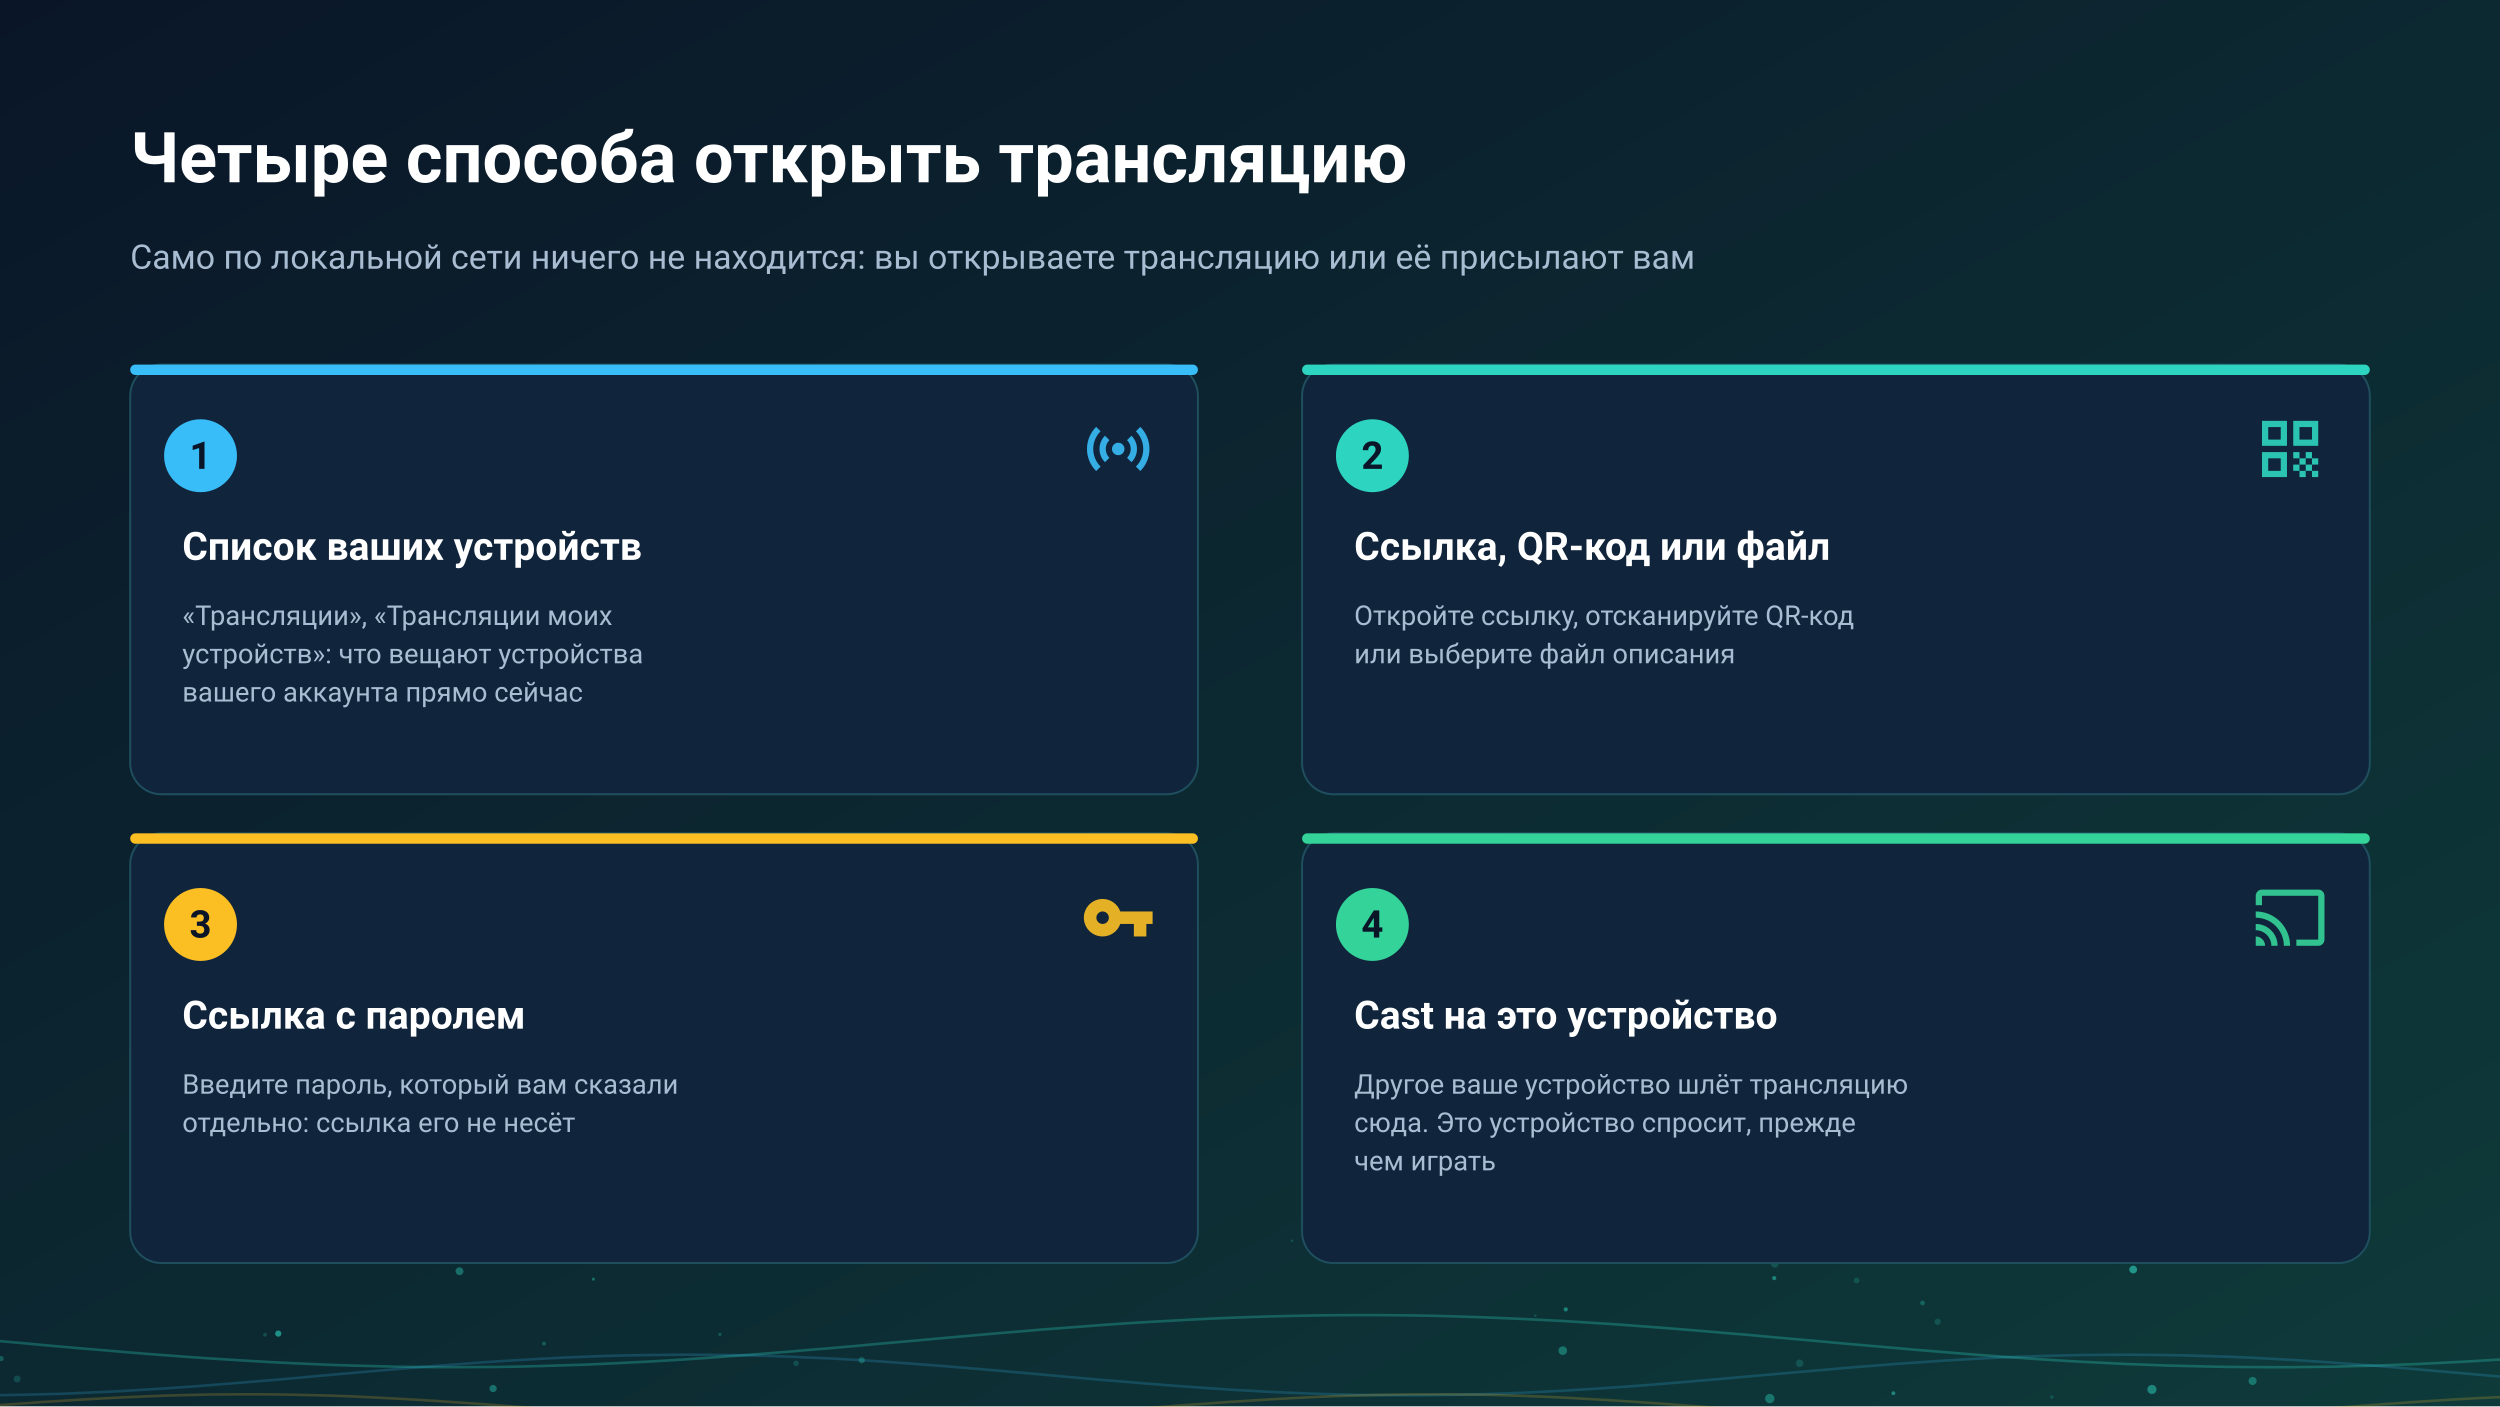
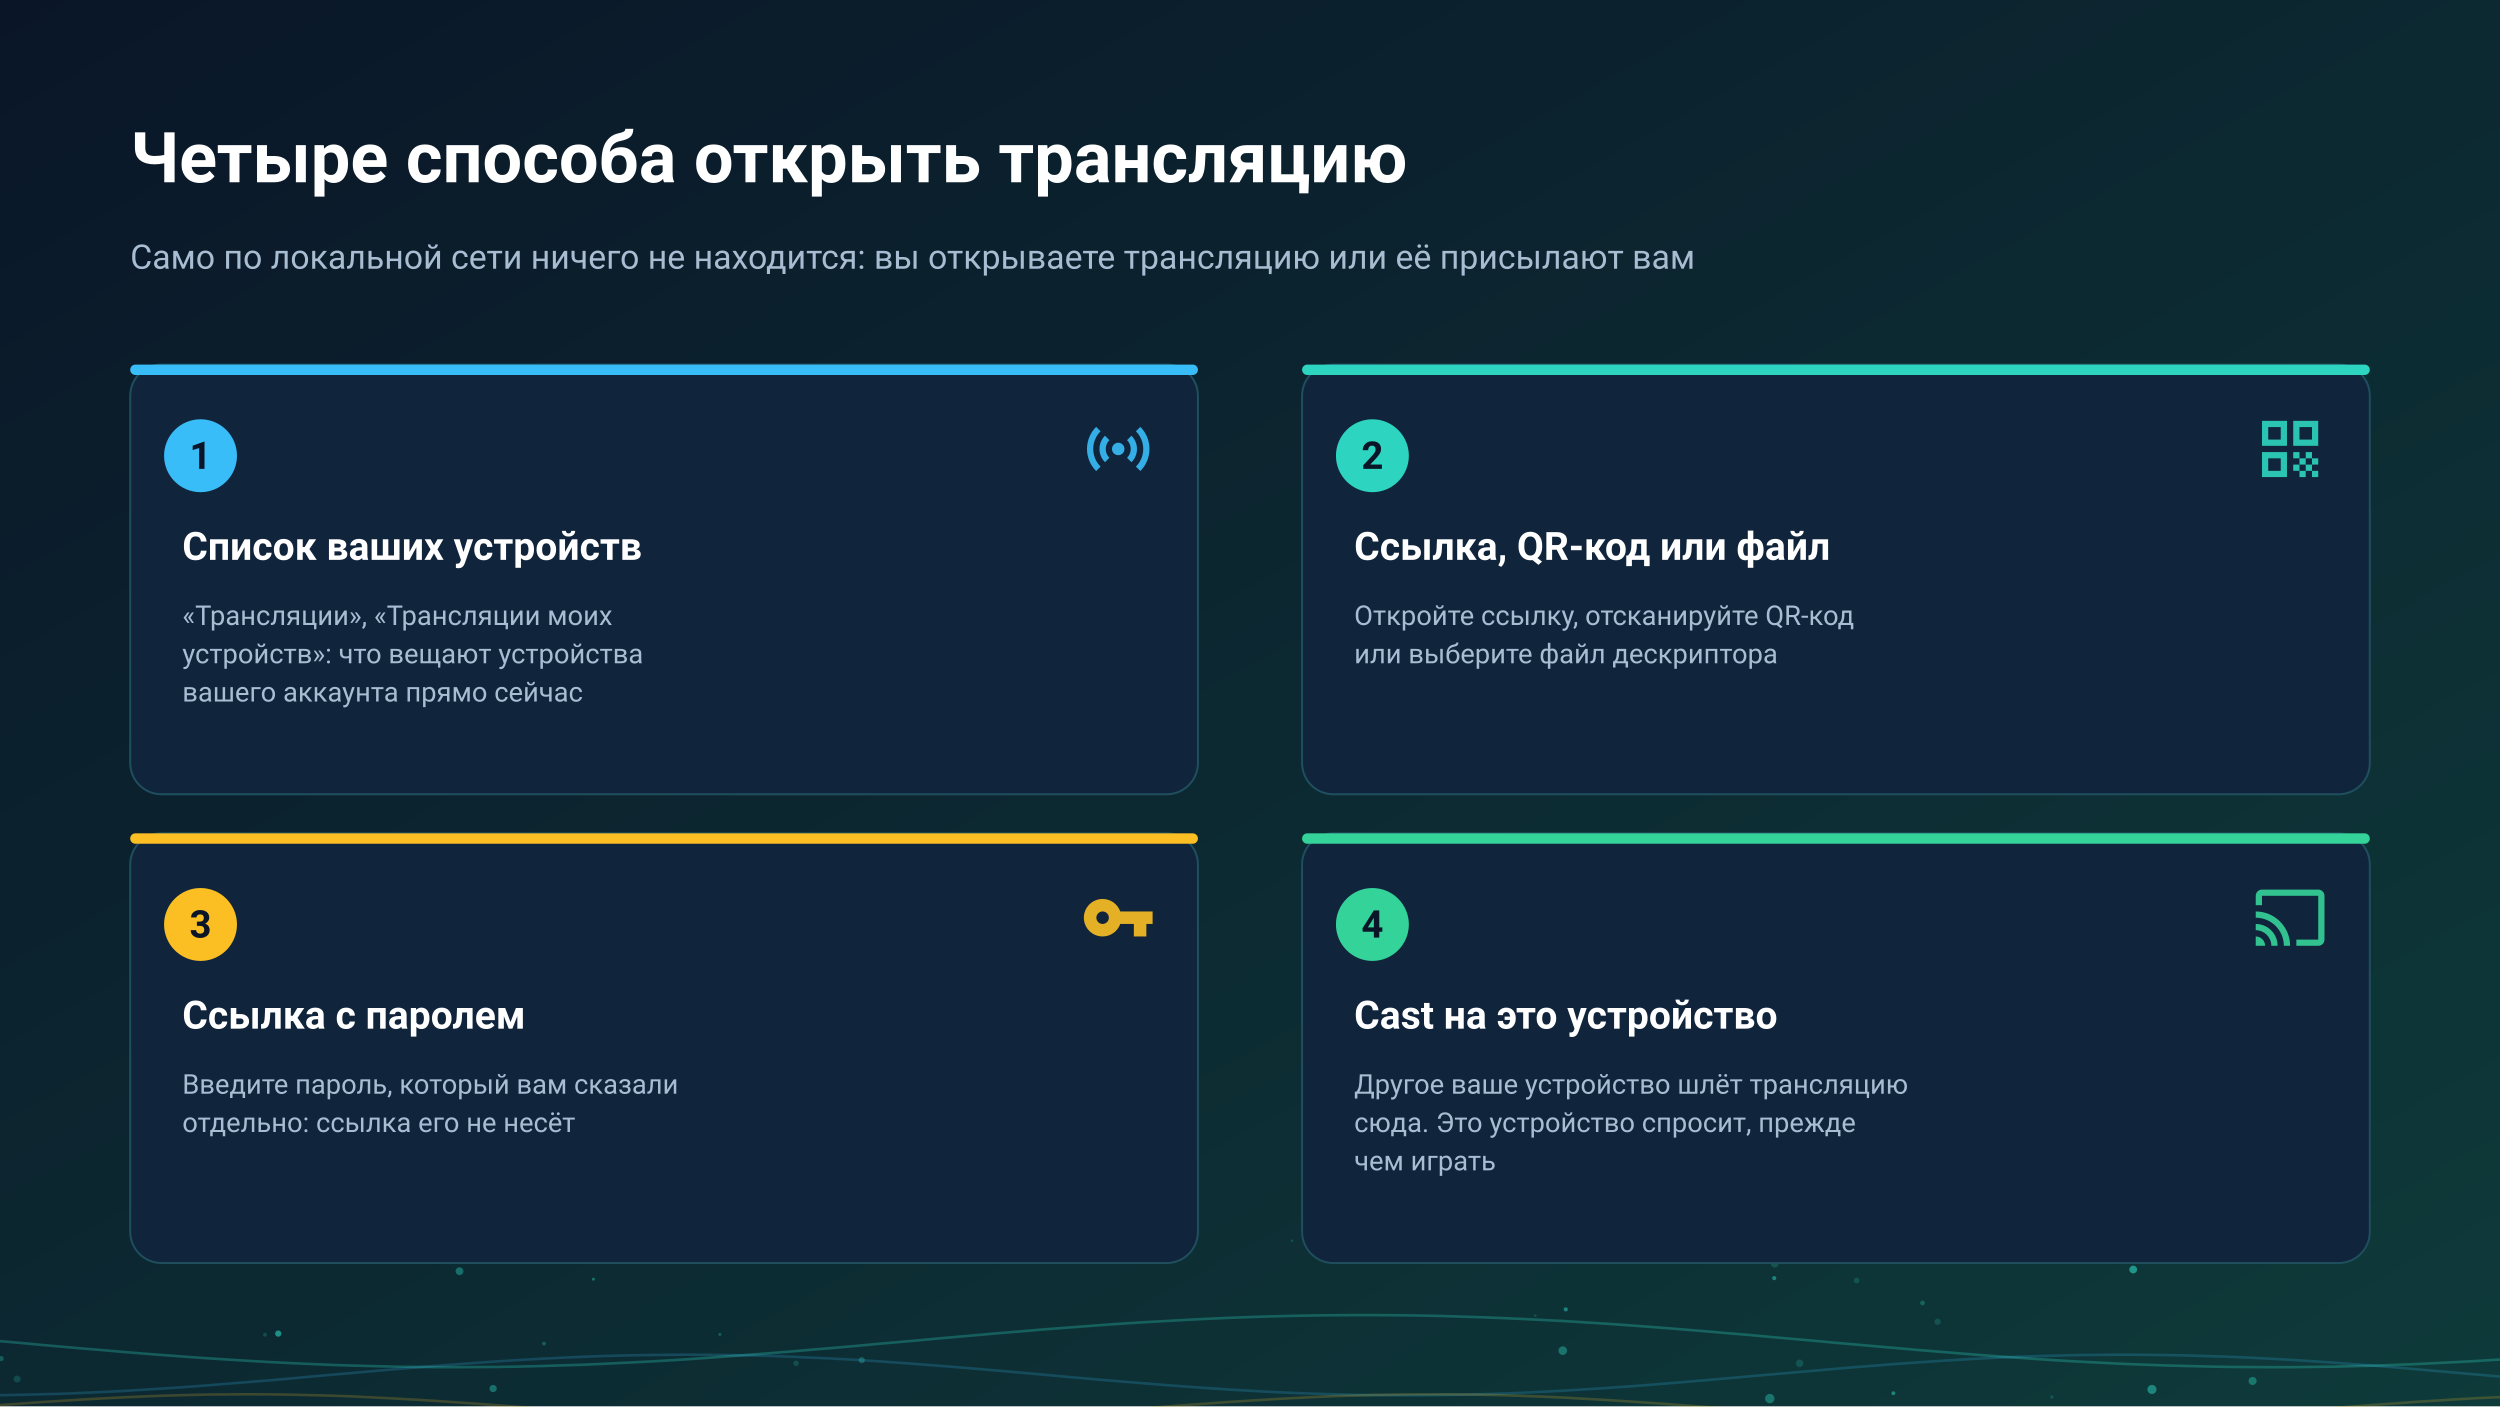
<svg xmlns="http://www.w3.org/2000/svg" viewBox="0 0 1920 1080" width="1920" height="1080" role="img" aria-labelledby="t d" lang="ru">
  <defs>
    <marker id="arr-control" viewBox="0 0 10 10" refX="8.5" refY="5" markerWidth="7" markerHeight="7" orient="auto">
      <path d="M0 0L10 5L0 10z" fill="#38bdf8" />
    </marker>
    <marker id="arr-control-s" viewBox="0 0 10 10" refX="1.5" refY="5" markerWidth="7" markerHeight="7" orient="auto">
      <path d="M10 0L0 5L10 10z" fill="#38bdf8" />
    </marker>
    <marker id="arr-tunnel" viewBox="0 0 10 10" refX="8.5" refY="5" markerWidth="7" markerHeight="7" orient="auto">
      <path d="M0 0L10 5L0 10z" fill="#34d399" />
    </marker>
    <marker id="arr-tunnel-s" viewBox="0 0 10 10" refX="1.5" refY="5" markerWidth="7" markerHeight="7" orient="auto">
      <path d="M10 0L0 5L10 10z" fill="#34d399" />
    </marker>
    <marker id="arr-media" viewBox="0 0 10 10" refX="8.5" refY="5" markerWidth="7" markerHeight="7" orient="auto">
      <path d="M0 0L10 5L0 10z" fill="#fbbf24" />
    </marker>
    <marker id="arr-media-s" viewBox="0 0 10 10" refX="1.5" refY="5" markerWidth="7" markerHeight="7" orient="auto">
      <path d="M10 0L0 5L10 10z" fill="#fbbf24" />
    </marker>
    <marker id="arr-lan" viewBox="0 0 10 10" refX="8.5" refY="5" markerWidth="7" markerHeight="7" orient="auto">
      <path d="M0 0L10 5L0 10z" fill="#c4b5fd" />
    </marker>
    <marker id="arr-lan-s" viewBox="0 0 10 10" refX="1.5" refY="5" markerWidth="7" markerHeight="7" orient="auto">
      <path d="M10 0L0 5L10 10z" fill="#c4b5fd" />
    </marker>
    <marker id="arr-danger" viewBox="0 0 10 10" refX="8.5" refY="5" markerWidth="7" markerHeight="7" orient="auto">
      <path d="M0 0L10 5L0 10z" fill="#fca5a5" />
    </marker>
    <marker id="arr-danger-s" viewBox="0 0 10 10" refX="1.5" refY="5" markerWidth="7" markerHeight="7" orient="auto">
      <path d="M10 0L0 5L10 10z" fill="#fca5a5" />
    </marker>
    <marker id="arr-server" viewBox="0 0 10 10" refX="8.5" refY="5" markerWidth="7" markerHeight="7" orient="auto">
      <path d="M0 0L10 5L0 10z" fill="#2dd4bf" />
    </marker>
    <marker id="arr-server-s" viewBox="0 0 10 10" refX="1.5" refY="5" markerWidth="7" markerHeight="7" orient="auto">
      <path d="M10 0L0 5L10 10z" fill="#2dd4bf" />
    </marker>
    <marker id="arr-muted" viewBox="0 0 10 10" refX="8.5" refY="5" markerWidth="7" markerHeight="7" orient="auto">
      <path d="M0 0L10 5L0 10z" fill="#a9bdd2" />
    </marker>
    <marker id="arr-muted-s" viewBox="0 0 10 10" refX="1.5" refY="5" markerWidth="7" markerHeight="7" orient="auto">
      <path d="M10 0L0 5L10 10z" fill="#a9bdd2" />
    </marker>
    <marker id="arr-text" viewBox="0 0 10 10" refX="8.5" refY="5" markerWidth="7" markerHeight="7" orient="auto">
      <path d="M0 0L10 5L0 10z" fill="#ffffff" />
    </marker>
    <marker id="arr-text-s" viewBox="0 0 10 10" refX="1.5" refY="5" markerWidth="7" markerHeight="7" orient="auto">
      <path d="M10 0L0 5L10 10z" fill="#ffffff" />
    </marker>
    <filter id="soft" x="-20%" y="-20%" width="140%" height="140%">
      <feDropShadow dx="0" dy="4" stdDeviation="8" flood-color="#000" flood-opacity="0.18" />
    </filter>
    <filter id="glow" x="-50%" y="-50%" width="200%" height="200%">
      <feGaussianBlur stdDeviation="14" />
    </filter>
    <linearGradient id="bgGrad" x1="0" y1="0" x2="1" y2="1">
      <stop offset="0" stop-color="#0a1628" />
      <stop offset="1" stop-color="#0e3a3a" />
    </linearGradient>
    <radialGradient id="hub" cx="0.5" cy="0.5" r="0.5">
      <stop offset="0" stop-color="#2dd4bf" stop-opacity="0.55" />
      <stop offset="1" stop-color="#2dd4bf" stop-opacity="0" />
    </radialGradient>
  </defs>
  <rect width="1920" height="1080" fill="url(#bgGrad)" />
  <g aria-hidden="true">
    <polyline points="0 1030 16 1031.4 32 1032.9 48 1034.3 64 1035.7 80 1037 96 1038.4 112 1039.7 128 1040.9 144 1042.1 160 1043.2 176 1044.2 192 1045.2 208 1046.1 224 1046.9 240 1047.6 256 1048.3 272 1048.8 288 1049.2 304 1049.6 320 1049.8 336 1050 352 1050 368 1049.9 384 1049.8 400 1049.5 416 1049.1 432 1048.6 448 1048.1 464 1047.4 480 1046.6 496 1045.8 512 1044.9 528 1043.9 544 1042.8 560 1041.6 576 1040.4 592 1039.2 608 1037.9 624 1036.5 640 1035.2 656 1033.8 672 1032.3 688 1030.9 704 1029.5 720 1028 736 1026.6 752 1025.2 768 1023.8 784 1022.5 800 1021.1 816 1019.9 832 1018.7 848 1017.5 864 1016.4 880 1015.4 896 1014.5 912 1013.6 928 1012.8 944 1012.1 960 1011.5 976 1011 992 1010.6 1008 1010.3 1024 1010.1 1040 1010 1056 1010 1072 1010.1 1088 1010.3 1104 1010.6 1120 1011.1 1136 1011.6 1152 1012.2 1168 1012.9 1184 1013.7 1200 1014.5 1216 1015.5 1232 1016.5 1248 1017.6 1264 1018.8 1280 1020 1296 1021.3 1312 1022.6 1328 1024 1344 1025.3 1360 1026.8 1376 1028.2 1392 1029.6 1408 1031.1 1424 1032.5 1440 1033.9 1456 1035.3 1472 1036.7 1488 1038 1504 1039.3 1520 1040.6 1536 1041.8 1552 1042.9 1568 1044 1584 1045 1600 1045.9 1616 1046.7 1632 1047.5 1648 1048.1 1664 1048.7 1680 1049.1 1696 1049.5 1712 1049.8 1728 1049.9 1744 1050 1760 1050 1776 1049.8 1792 1049.6 1808 1049.2 1824 1048.8 1840 1048.2 1856 1047.6 1872 1046.8 1888 1046 1904 1045.1 1920 1044.1" fill="none" stroke="#2dd4bf" stroke-width="2" opacity="0.3" />
    <polyline points="0 1071.5 16 1071.2 32 1070.8 48 1070.4 64 1069.7 80 1069 96 1068.2 112 1067.2 128 1066.2 144 1065.1 160 1063.9 176 1062.6 192 1061.3 208 1060 224 1058.6 240 1057.1 256 1055.7 272 1054.3 288 1052.9 304 1051.5 320 1050.2 336 1048.9 352 1047.7 368 1046.5 384 1045.4 400 1044.4 416 1043.5 432 1042.7 448 1042 464 1041.4 480 1041 496 1040.7 512 1040.5 528 1040.4 544 1040.5 560 1040.7 576 1041 592 1041.4 608 1042 624 1042.7 640 1043.4 656 1044.3 672 1045.3 688 1046.4 704 1047.6 720 1048.8 736 1050.1 752 1051.4 768 1052.8 784 1054.2 800 1055.6 816 1057.1 832 1058.5 848 1059.9 864 1061.2 880 1062.5 896 1063.8 912 1065 928 1066.1 944 1067.2 960 1068.1 976 1069 992 1069.7 1008 1070.3 1024 1070.8 1040 1071.2 1056 1071.5 1072 1071.6 1088 1071.6 1104 1071.4 1120 1071.2 1136 1070.8 1152 1070.3 1168 1069.7 1184 1068.9 1200 1068.1 1216 1067.1 1232 1066.1 1248 1065 1264 1063.8 1280 1062.5 1296 1061.2 1312 1059.8 1328 1058.4 1344 1057 1360 1055.6 1376 1054.2 1392 1052.8 1408 1051.4 1424 1050 1440 1048.8 1456 1047.5 1472 1046.4 1488 1045.3 1504 1044.3 1520 1043.4 1536 1042.6 1552 1041.9 1568 1041.4 1584 1041 1600 1040.6 1616 1040.5 1632 1040.4 1648 1040.5 1664 1040.7 1680 1041 1696 1041.5 1712 1042 1728 1042.7 1744 1043.5 1760 1044.4 1776 1045.4 1792 1046.5 1808 1047.7 1824 1048.9 1840 1050.2 1856 1051.6 1872 1053 1888 1054.4 1904 1055.8 1920 1057.2" fill="none" stroke="#38bdf8" stroke-width="2" opacity="0.2" />
    <polyline points="0 1079.1 16 1078 32 1076.8 48 1075.8 64 1074.8 80 1073.9 96 1073.1 112 1072.4 128 1071.8 144 1071.4 160 1071 176 1070.9 192 1070.8 208 1070.9 224 1071.1 240 1071.5 256 1071.9 272 1072.5 288 1073.3 304 1074.1 320 1075 336 1076 352 1077.1 368 1078.2 384 1079.4 400 1080.6 416 1081.9 432 1083.1 448 1084.3 464 1085.5 480 1086.7 496 1087.8 512 1088.8 528 1089.7 544 1090.6 560 1091.3 576 1091.9 592 1092.4 608 1092.8 624 1093.1 640 1093.2 656 1093.2 672 1093 688 1092.7 704 1092.3 720 1091.8 736 1091.1 752 1090.3 768 1089.4 784 1088.5 800 1087.4 816 1086.3 832 1085.1 848 1083.9 864 1082.7 880 1081.5 896 1080.2 912 1079 928 1077.9 944 1076.7 960 1075.7 976 1074.7 992 1073.8 1008 1073 1024 1072.3 1040 1071.8 1056 1071.3 1072 1071 1088 1070.8 1104 1070.8 1120 1070.9 1136 1071.1 1152 1071.5 1168 1072 1184 1072.6 1200 1073.3 1216 1074.2 1232 1075.1 1248 1076.1 1264 1077.2 1280 1078.3 1296 1079.5 1312 1080.7 1328 1082 1344 1083.2 1360 1084.4 1376 1085.6 1392 1086.8 1408 1087.8 1424 1088.9 1440 1089.8 1456 1090.6 1472 1091.4 1488 1092 1504 1092.5 1520 1092.9 1536 1093.1 1552 1093.2 1568 1093.2 1584 1093 1600 1092.7 1616 1092.3 1632 1091.7 1648 1091 1664 1090.2 1680 1089.4 1696 1088.4 1712 1087.3 1728 1086.2 1744 1085 1760 1083.8 1776 1082.6 1792 1081.4 1808 1080.1 1824 1078.9 1840 1077.8 1856 1076.6 1872 1075.6 1888 1074.6 1904 1073.7 1920 1073" fill="none" stroke="#fbbf24" stroke-width="2" opacity="0.2" />
    <circle cx="1652.7" cy="1067.1" r="3.5" fill="#2dd4bf" stroke="none" stroke-width="2" opacity="0.5" />
    <circle cx="1756.7" cy="1116.5" r="2.5" fill="#2dd4bf" stroke="none" stroke-width="2" opacity="0.4" />
    <circle cx="1382.1" cy="1047" r="2.9" fill="#2dd4bf" stroke="none" stroke-width="2" opacity="0.2" />
    <circle cx="1454.1" cy="1070" r="1.5" fill="#2dd4bf" stroke="none" stroke-width="2" opacity="0.5" />
    <circle cx="738.3" cy="1097.4" r="3.2" fill="#2dd4bf" stroke="none" stroke-width="2" opacity="0.4" />
    <circle cx="1179.1" cy="1010.4" r="1" fill="#2dd4bf" stroke="none" stroke-width="2" opacity="0.2" />
    <circle cx="552.9" cy="1024.8" r="1.2" fill="#2dd4bf" stroke="none" stroke-width="2" opacity="0.3" />
    <circle cx="391.9" cy="1140.9" r="2" fill="#2dd4bf" stroke="none" stroke-width="2" opacity="0.2" />
    <circle cx="1363" cy="970.6" r="2.9" fill="#2dd4bf" stroke="none" stroke-width="2" opacity="0.2" />
    <circle cx="0.9" cy="1043.4" r="2" fill="#2dd4bf" stroke="none" stroke-width="2" opacity="0.3" />
    <circle cx="213.7" cy="1024.2" r="2.4" fill="#2dd4bf" stroke="none" stroke-width="2" opacity="0.6" />
    <circle cx="135.4" cy="957.3" r="2" fill="#2dd4bf" stroke="none" stroke-width="2" opacity="0.4" />
    <circle cx="1407.3" cy="943.2" r="1.3" fill="#2dd4bf" stroke="none" stroke-width="2" opacity="0.3" />
    <circle cx="1882.3" cy="1096.3" r="2" fill="#2dd4bf" stroke="none" stroke-width="2" opacity="0.4" />
    <circle cx="1098.1" cy="1123.3" r="2.4" fill="#2dd4bf" stroke="none" stroke-width="2" opacity="0.4" />
    <circle cx="1362.6" cy="981.6" r="1.6" fill="#2dd4bf" stroke="none" stroke-width="2" opacity="0.5" />
    <circle cx="161.3" cy="1089.3" r="2.1" fill="#2dd4bf" stroke="none" stroke-width="2" opacity="0.4" />
    <circle cx="1638.3" cy="975" r="3" fill="#2dd4bf" stroke="none" stroke-width="2" opacity="0.6" />
    <circle cx="661.8" cy="1044.6" r="2.4" fill="#2dd4bf" stroke="none" stroke-width="2" opacity="0.3" />
    <circle cx="1475" cy="951.8" r="1.2" fill="#2dd4bf" stroke="none" stroke-width="2" opacity="0.2" />
    <circle cx="13.2" cy="1059.1" r="2.7" fill="#2dd4bf" stroke="none" stroke-width="2" opacity="0.2" />
    <circle cx="1547.7" cy="1155.4" r="1.1" fill="#2dd4bf" stroke="none" stroke-width="2" opacity="0.6" />
    <circle cx="1425.9" cy="983.4" r="2.2" fill="#2dd4bf" stroke="none" stroke-width="2" opacity="0.2" />
    <circle cx="1764.8" cy="1125" r="2.7" fill="#2dd4bf" stroke="none" stroke-width="2" opacity="0.6" />
    <circle cx="258.7" cy="1104" r="3.3" fill="#2dd4bf" stroke="none" stroke-width="2" opacity="0.3" />
    <circle cx="1222.9" cy="1107.2" r="2.8" fill="#2dd4bf" stroke="none" stroke-width="2" opacity="0.4" />
    <circle cx="455.7" cy="982.4" r="1.2" fill="#2dd4bf" stroke="none" stroke-width="2" opacity="0.4" />
    <circle cx="352.9" cy="976.3" r="3" fill="#2dd4bf" stroke="none" stroke-width="2" opacity="0.4" />
    <circle cx="1488.1" cy="1015.1" r="2.4" fill="#2dd4bf" stroke="none" stroke-width="2" opacity="0.2" />
    <circle cx="992.3" cy="952.9" r="1" fill="#2dd4bf" stroke="none" stroke-width="2" opacity="0.2" />
    <circle cx="1200.2" cy="1037.3" r="3.3" fill="#2dd4bf" stroke="none" stroke-width="2" opacity="0.4" />
    <circle cx="1359.2" cy="1074.1" r="3.6" fill="#2dd4bf" stroke="none" stroke-width="2" opacity="0.4" />
    <circle cx="1575.8" cy="1072.9" r="1.3" fill="#2dd4bf" stroke="none" stroke-width="2" opacity="0.2" />
    <circle cx="355.4" cy="1086.6" r="2.5" fill="#2dd4bf" stroke="none" stroke-width="2" opacity="0.3" />
    <circle cx="1619.5" cy="961.6" r="3.5" fill="#2dd4bf" stroke="none" stroke-width="2" opacity="0.4" />
    <circle cx="1730" cy="1060.6" r="3.1" fill="#2dd4bf" stroke="none" stroke-width="2" opacity="0.4" />
    <circle cx="815.1" cy="1145.2" r="2" fill="#2dd4bf" stroke="none" stroke-width="2" opacity="0.4" />
    <circle cx="611.4" cy="1047" r="2.1" fill="#2dd4bf" stroke="none" stroke-width="2" opacity="0.2" />
    <circle cx="1430" cy="1108" r="3" fill="#2dd4bf" stroke="none" stroke-width="2" opacity="0.2" />
    <circle cx="1698" cy="949.2" r="3.3" fill="#2dd4bf" stroke="none" stroke-width="2" opacity="0.4" />
    <circle cx="378.7" cy="1066.4" r="2.8" fill="#2dd4bf" stroke="none" stroke-width="2" opacity="0.4" />
    <circle cx="131.7" cy="1104.9" r="1.9" fill="#2dd4bf" stroke="none" stroke-width="2" opacity="0.2" />
    <circle cx="1476.5" cy="1000.7" r="1.8" fill="#2dd4bf" stroke="none" stroke-width="2" opacity="0.3" />
    <circle cx="203.5" cy="1025.1" r="1.5" fill="#2dd4bf" stroke="none" stroke-width="2" opacity="0.2" />
    <circle cx="1202.5" cy="1005.6" r="1.6" fill="#2dd4bf" stroke="none" stroke-width="2" opacity="0.5" />
    <circle cx="417.8" cy="1031.9" r="1.5" fill="#2dd4bf" stroke="none" stroke-width="2" opacity="0.3" />
  </g>
  <text x="100" y="140" font-family="'Segoe UI', Roboto, 'Noto Sans', 'Helvetica Neue', Arial, sans-serif" font-size="54" font-weight="700" fill="#ffffff" text-anchor="start">
    <tspan x="100" dy="0">Четыре способа открыть трансляцию</tspan>
  </text>
  <text x="100" y="206.4" font-family="'Segoe UI', Roboto, 'Noto Sans', 'Helvetica Neue', Arial, sans-serif" font-size="26" font-weight="400" fill="#a9bdd2" text-anchor="start">
    <tspan x="100" dy="0">Само по локальной сети ничего не находится: вы открываете трансляцию или её присылают вам</tspan>
  </text>
  <rect x="100" y="280" width="820" height="330" rx="24" fill="#10243b" stroke="#1f4f5f" stroke-width="1.5" />
  <rect x="100" y="280" width="820" height="8" rx="4" fill="#38bdf8" stroke="none" stroke-width="1.5" />
  <circle cx="154" cy="350" r="28" fill="#38bdf8" stroke="none" stroke-width="2" />
  <text x="154" y="360.1" font-family="'Segoe UI', Roboto, 'Noto Sans', 'Helvetica Neue', Arial, sans-serif" font-size="29.4" font-weight="700" fill="#0a1628" text-anchor="middle">
    <tspan x="154" dy="0">1</tspan>
  </text>
  <g transform="translate(830 316) scale(2.4)" opacity="0.9">
    <path d="M7.76 16.24C6.67 15.16 6 13.66 6 12s.67-3.16 1.76-4.24l1.42 1.42C8.45 9.9 8 10.9 8 12c0 1.1.45 2.1 1.17 2.83l-1.41 1.41zm8.48 0C17.33 15.16 18 13.66 18 12s-.67-3.16-1.76-4.24l-1.42 1.42C15.55 9.9 16 10.9 16 12c0 1.1-.45 2.1-1.17 2.83l1.41 1.41zM12 10c-1.1 0-2 .9-2 2s.9 2 2 2 2-.9 2-2-.9-2-2-2zm8 2c0 2.21-.9 4.21-2.35 5.65l1.42 1.42C20.88 17.26 22 14.76 22 12s-1.12-5.26-2.93-7.070l-1.42 1.42C19.1 7.79 20 9.79 20 12zM6.35 6.35L4.93 4.93C3.12 6.74 2 9.24 2 12s1.12 5.26 2.93 7.07l1.42-1.42C4.9 16.21 4 14.21 4 12s.9-4.21 2.35-5.65z" fill="#38bdf8" />
  </g>
  <text x="140" y="430" font-family="'Segoe UI', Roboto, 'Noto Sans', 'Helvetica Neue', Arial, sans-serif" font-size="30" font-weight="700" fill="#ffffff" text-anchor="start">
    <tspan x="140" dy="0">Список ваших устройств</tspan>
  </text>
  <text x="140" y="480" font-family="'Segoe UI', Roboto, 'Noto Sans', 'Helvetica Neue', Arial, sans-serif" font-size="21" font-weight="400" fill="#a9bdd2" text-anchor="start">
    <tspan x="140" dy="0">«Трансляции», «Трансляции моих</tspan>
    <tspan x="140" dy="29.4">устройств»: что вещают устройства</tspan>
    <tspan x="140" dy="29.4">вашего аккаунта прямо сейчас</tspan>
  </text>
  <rect x="1000" y="280" width="820" height="330" rx="24" fill="#10243b" stroke="#1f4f5f" stroke-width="1.5" />
  <rect x="1000" y="280" width="820" height="8" rx="4" fill="#2dd4bf" stroke="none" stroke-width="1.5" />
  <circle cx="1054" cy="350" r="28" fill="#2dd4bf" stroke="none" stroke-width="2" />
  <text x="1054" y="360.1" font-family="'Segoe UI', Roboto, 'Noto Sans', 'Helvetica Neue', Arial, sans-serif" font-size="29.4" font-weight="700" fill="#0a1628" text-anchor="middle">
    <tspan x="1054" dy="0">2</tspan>
  </text>
  <g transform="translate(1730 316) scale(2.4)" opacity="0.9">
    <path d="M3 11h8V3H3v8zm2-6h4v4H5V5zm-2 16h8v-8H3v8zm2-6h4v4H5v-4zM13 3v8h8V3h-8zm6 6h-4V5h4v4zm0 10h2v2h-2zm-6-6h2v2h-2zm2 2h2v2h-2zm-2 2h2v2h-2zm2 2h2v2h-2zm2-2h2v2h-2zm0-4h2v2h-2zm2 2h2v2h-2z" fill="#2dd4bf" />
  </g>
  <text x="1040" y="430" font-family="'Segoe UI', Roboto, 'Noto Sans', 'Helvetica Neue', Arial, sans-serif" font-size="30" font-weight="700" fill="#ffffff" text-anchor="start">
    <tspan x="1040" dy="0">Ссылка, QR-код или файл</tspan>
  </text>
  <text x="1040" y="480" font-family="'Segoe UI', Roboto, 'Noto Sans', 'Helvetica Neue', Arial, sans-serif" font-size="21" font-weight="400" fill="#a9bdd2" text-anchor="start">
    <tspan x="1040" dy="0">Откройте ссылку, отсканируйте QR-код</tspan>
-     <tspan x="1040" dy="29.4">или выберите файл описания</tspan>
+     <tspan x="1040" dy="29.4">или выберите файл дескриптора</tspan>
  </text>
  <rect x="100" y="640" width="820" height="330" rx="24" fill="#10243b" stroke="#1f4f5f" stroke-width="1.5" />
  <rect x="100" y="640" width="820" height="8" rx="4" fill="#fbbf24" stroke="none" stroke-width="1.5" />
  <circle cx="154" cy="710" r="28" fill="#fbbf24" stroke="none" stroke-width="2" />
  <text x="154" y="720.1" font-family="'Segoe UI', Roboto, 'Noto Sans', 'Helvetica Neue', Arial, sans-serif" font-size="29.4" font-weight="700" fill="#0a1628" text-anchor="middle">
    <tspan x="154" dy="0">3</tspan>
  </text>
  <g transform="translate(830 676) scale(2.4)" opacity="0.9">
    <path d="M12.65 10C11.83 7.67 9.61 6 7 6c-3.31 0-6 2.69-6 6s2.690 6 6 6c2.61 0 4.83-1.67 5.65-4H17v4h4v-4h2v-4H12.65zM7 14c-1.1 0-2-.9-2-2s.9-2 2-2 2 .9 2 2-.9 2-2 2z" fill="#fbbf24" />
  </g>
  <text x="140" y="790" font-family="'Segoe UI', Roboto, 'Noto Sans', 'Helvetica Neue', Arial, sans-serif" font-size="30" font-weight="700" fill="#ffffff" text-anchor="start">
    <tspan x="140" dy="0">Ссылка с паролем</tspan>
  </text>
  <text x="140" y="840" font-family="'Segoe UI', Roboto, 'Noto Sans', 'Helvetica Neue', Arial, sans-serif" font-size="21" font-weight="400" fill="#a9bdd2" text-anchor="start">
    <tspan x="140" dy="0">Введите пароль, который вам сказали</tspan>
    <tspan x="140" dy="29.4">отдельно: ссылка его не несёт</tspan>
  </text>
  <rect x="1000" y="640" width="820" height="330" rx="24" fill="#10243b" stroke="#1f4f5f" stroke-width="1.5" />
  <rect x="1000" y="640" width="820" height="8" rx="4" fill="#34d399" stroke="none" stroke-width="1.5" />
  <circle cx="1054" cy="710" r="28" fill="#34d399" stroke="none" stroke-width="2" />
  <text x="1054" y="720.1" font-family="'Segoe UI', Roboto, 'Noto Sans', 'Helvetica Neue', Arial, sans-serif" font-size="29.4" font-weight="700" fill="#0a1628" text-anchor="middle">
    <tspan x="1054" dy="0">4</tspan>
  </text>
  <g transform="translate(1730 676) scale(2.4)" opacity="0.9">
    <path d="M21 3H3c-1.1 0-2 .9-2 2v3h2V5h18v14h-7v2h7c1.1 0 2-.9 2-2V5c0-1.1-.9-2-2-2zM1 18v3h3c0-1.66-1.34-3-3-3zm0-4v2c2.76 0 5 2.24 5 5h2c0-3.87-3.13-7-7-7zm0-4v2c4.97 0 9 4.03 9 9h2c0-6.08-4.93-11-11-11z" fill="#34d399" />
  </g>
  <text x="1040" y="790" font-family="'Segoe UI', Roboto, 'Noto Sans', 'Helvetica Neue', Arial, sans-serif" font-size="30" font-weight="700" fill="#ffffff" text-anchor="start">
    <tspan x="1040" dy="0">Cast на это устройство</tspan>
  </text>
  <text x="1040" y="840" font-family="'Segoe UI', Roboto, 'Noto Sans', 'Helvetica Neue', Arial, sans-serif" font-size="21" font-weight="400" fill="#a9bdd2" text-anchor="start">
    <tspan x="1040" dy="0">Другое ваше устройство шлёт трансляцию</tspan>
    <tspan x="1040" dy="29.4">сюда. Это устройство спросит, прежде</tspan>
    <tspan x="1040" dy="29.4">чем играть</tspan>
  </text>
</svg>
